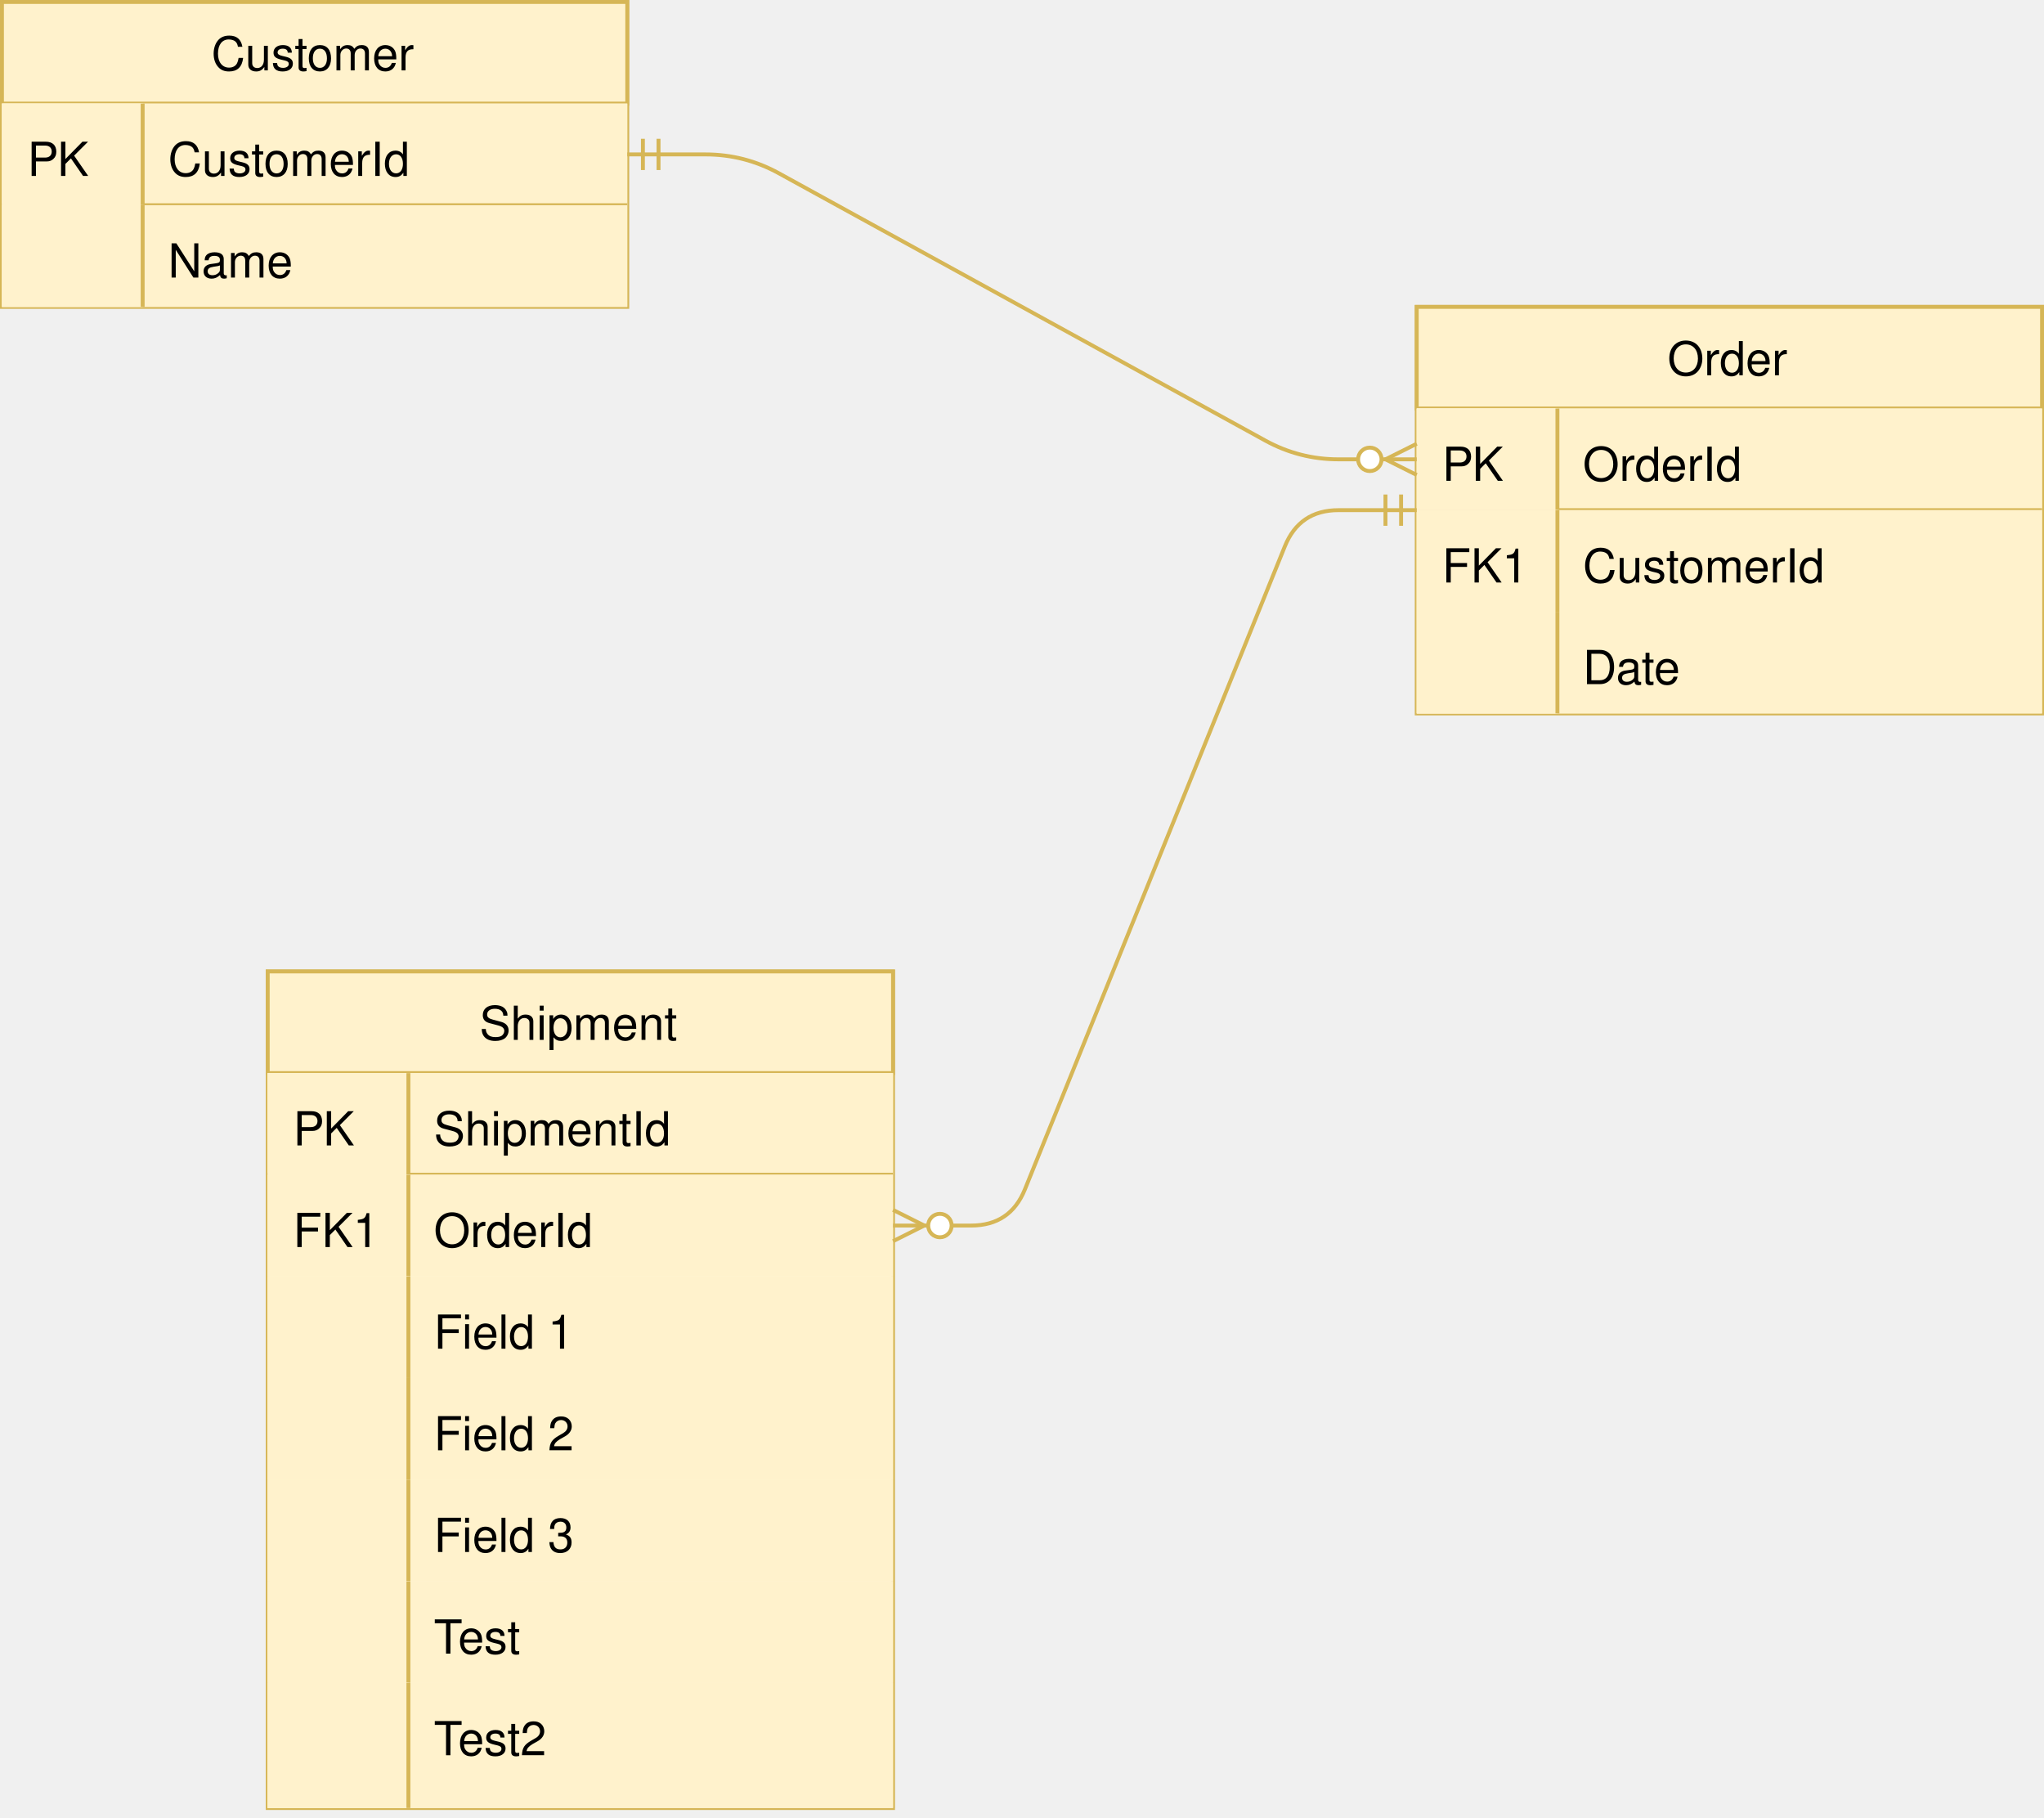
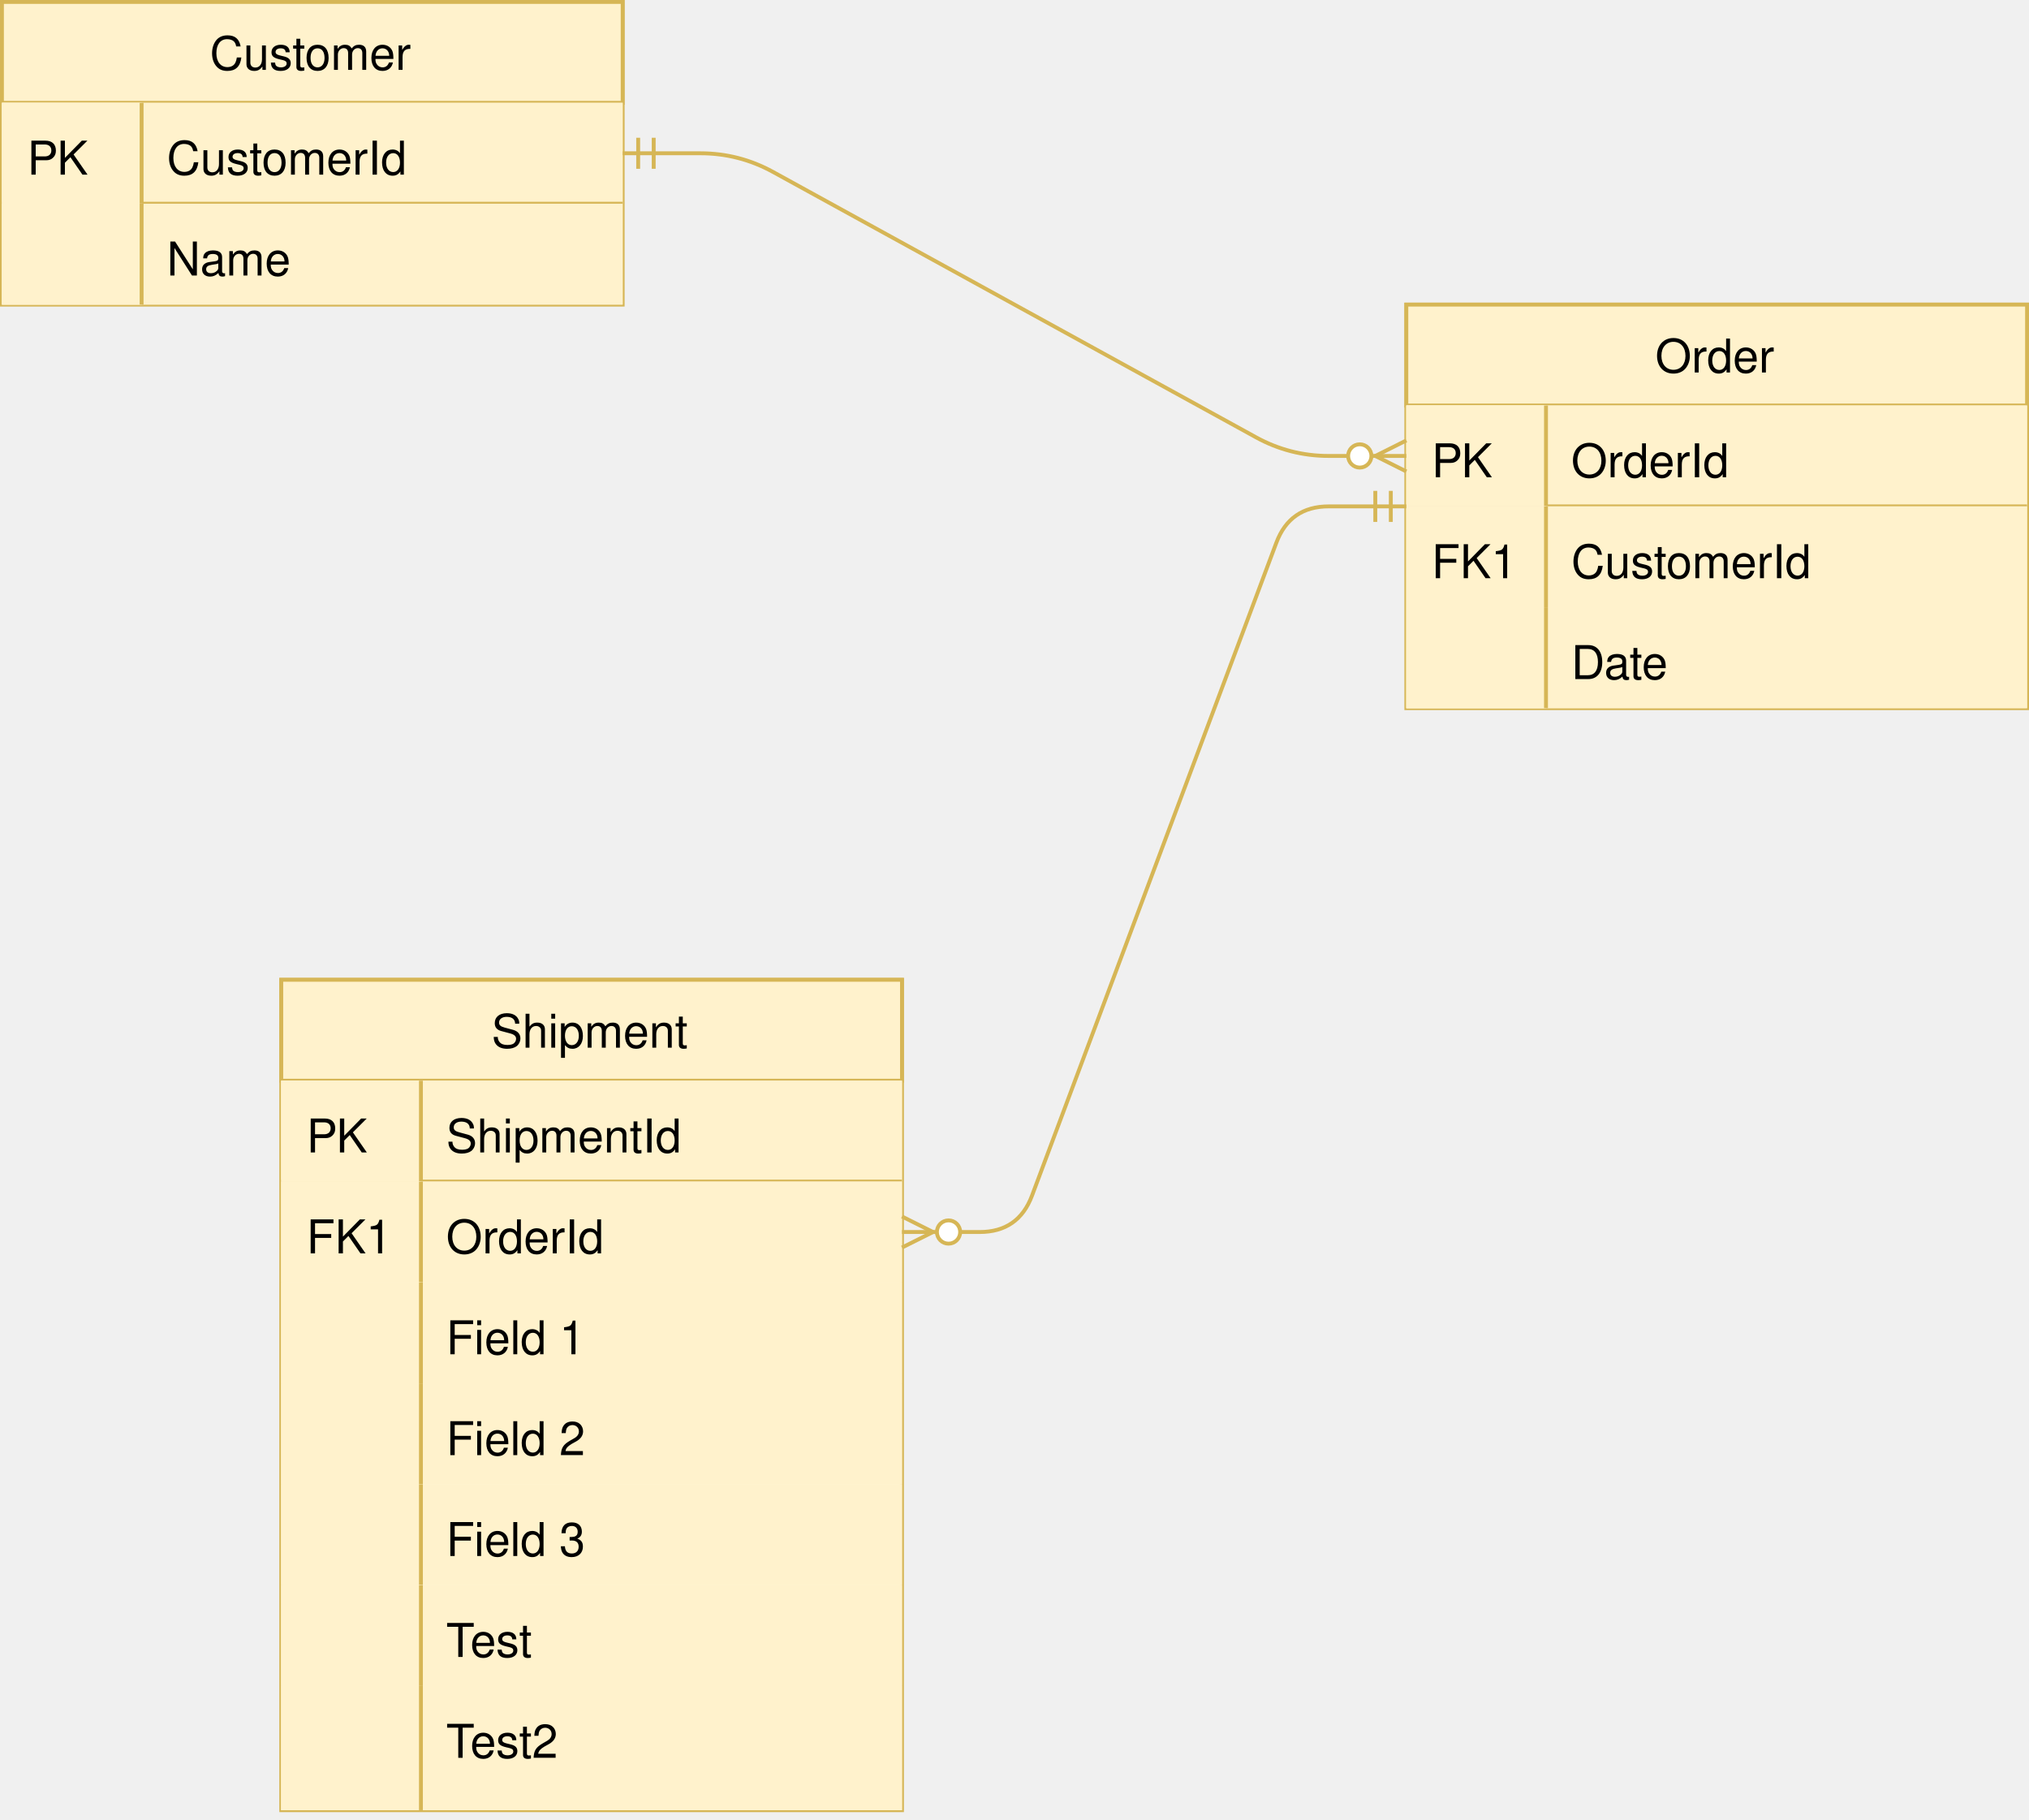
- <svg xmlns="http://www.w3.org/2000/svg" width="523px" height="465px" version="1.1" content="%3Cmxfile%20userAgent%3D%22Mozilla%2F5.0%20(Macintosh%3B%20Intel%20Mac%20OS%20X%2010_12_3)%20AppleWebKit%2F537.36%20(KHTML%2C%20like%20Gecko)%20Chrome%2F56.0.292.87%20Safari%2F537.36%22%20version%3D%22%40DRAWIO-VERSION%40%22%20editor%3D%22www.draw.io%22%20type%3D%22github%22%3E%3Cdiagram%20name%3D%22Page-1%22%3E7Vxdb%2BI4FP01PO4qTkIojwPTzq6ms1OVSvNsYgPWmBg5Zij99Wsndj5w00IJJSBXqIqvHTu%2BPvdwfWLRC8bL528crhY%2FGMK053vouRd87fn%2BwA%2Flf2XYGsNNbphzgnITKA0T8oK10dPWNUE4rTUUjFFBVnVjzJIEx6Jmg5yzTb3ZjNH6qCs4x5ZhEkNqW38RJBa59caPSvs%2FmMwXZmQQDfOaKYx%2FzzlbJ3q8nh%2FMsr%2B8eglNX3qi6QIitqmYgtteMOaMifxq%2BTzGVLnWuC2%2F766htnhujhOxzw3BMAb%2BwENxGM2mMzT7S%2FfwB9K19sV4nQq2xFw%2FsNgaJ6UbsqQwkaXRjCVioms8WY4XhKJ7uGVr9RSpkF4xpdGCcfIi20Mqq4A0yGouNAakh2VvhNIxo4xn4ygH%2BnFcu3OietRjcZzKex%2FMlEFhuoepMM%2FDKIWrlEyzJ1RNlpDPSTJiQs5NNzLzubOGV%2Bsne1XLipFpbVYuKwjOfhdQAYWl0g2KplFfzc5eIuNzzAV%2Brpj0kn3D0v2Cb2UTXTvU0aSjK9LFTQlVEGmALSowHeh2UEfHvOi4GOtRRhNM5tJNxWDAYHW7U35vOBMtZjhIBeYJFHikHJlWcSkvKvMsTRla90Su34jcf5GN3QVcqUu5DIJAWk47GAm20qtK8cwAiOtpqeupAY1aZ0jJPJHXeduRWkMieeSLNmedNQI6XcGYJPP7fJzQK02PerxQmpjsdEYzrC0IQjjJsCiggNMi4FaMJCLzc38kP3I1xt7f%2FV5fDjeWZVCW5Uc152LMEglSSDIUYhkrG6ziZYQ4Wz3J6MDF3A%2FBfZUJwgPjoJGM3g%2BMbR1yh0KzGgk1TB4CwMAC4MP3o4E3rTJUE472AuEO2NrC2ntwUhP9ACc2hvcuFookQD9h7Yu0hpEKKILokzARWpj4Dy7xaejIc3R01Nfw8fTT989IP30Lao582iKfsAEJ3SafyELET45cIt%2BhRD6MdnLrcM8EBnjhR3L5YHe8jubyg9eR6xL5C03ko70DowuJ%2FI1L5E%2F4XTpowEK3v0uHFiZOrS64dL7ldP5gEjprOm%2Bk8Ari7r4DR0Nt0dCwAQ3dpiFg6%2FNfZRbmGOg6GWiwp7J%2FGqzZirqjn7boBzTtFTvOP7bIbWECozk2OwfpACK2j5hCQVhyW9aMcIK%2BqDe1stHt4wvm7In9gMnWyAhl3RIm6GcmTry3Y2liocN38Clb8xg3%2BEDPWBgOeSPJVa54M86rge29us%2FXRp658E%2F9%2FfQbm%2F8HherKxt%2Brb%2FyDoVfvIp%2BxvsuvvDDe6Sjc6cjf7Sh3i9VRG6oAsNX0yYKsllgP5TStLmhaIIrqUAP77uVBK5pWALqpaQFboDfodbrWhepaoOnFQDeFLWC%2FEXDKVos5Xb8BDR3P6T5ZbXfbyrbfUx%2FMQudVtmx93SlbbdLQZSrswJbY7wimkoS848HhiKibRHRWgcu3JXbHQq2x0GUK7H1b4DIsdDw4HAt1k4WK0zTnObhny1qOhtqioSKeL4yGbLHI0FDgaOhaaSj4oHLZDuRsccjRUGs0dBHSUISjEA7jYYSQH4FZ%2FMqZ8iflF0dAV0pA%2FU9Upy2wOf5pjX8aA%2Fmy6McWphX9uH3Y1fLPzZ66dOCfAG22LO34py3%2BObkk3QYibIHQPm1pQeLaTztpX7952gl07bjT7imlglgOPe4U7P74gfmhj6OPO8li%2BTMfefPyp1SC2%2F8B%3C%2Fdiagram%3E%3C%2Fmxfile%3E" resource="https://test.draw.io/?dev=1&amp;lang=de#Halderg%2Fsandbox%2Fmaster%2Fimages%2Fschema.svg" style="background-color: rgb(255, 255, 255);">
+ <svg xmlns="http://www.w3.org/2000/svg" width="523px" height="469px" version="1.1" content="%3Cmxfile%20userAgent%3D%22Mozilla%2F5.0%20(Macintosh%3B%20Intel%20Mac%20OS%20X%2010_12_3)%20AppleWebKit%2F537.36%20(KHTML%2C%20like%20Gecko)%20Chrome%2F56.0.292.87%20Safari%2F537.36%22%20version%3D%22%40DRAWIO-VERSION%40%22%20editor%3D%22www.draw.io%22%20type%3D%22github%22%3E%3Cdiagram%20name%3D%22Page-1%22%3E7Vxdb%2BMoFP01edyVsR2neZxk2tnVdHaqptI8E0MSNMREmEya%2FvoFG%2FxF3SaN0zoVVVSZCwZzOffkcowyCKbrx28cblY%2FGMJ04HvocRB8Hfj%2ByA%2Flf2XYG8NVblhygnITKA0z8oS10dPWLUE4rTUUjFFBNnVjzJIEx6Jmg5yzXb3ZgtH6qBu4xJZhFkNqW38RJFa59cqPSvs%2FmCxXZmQQjfOaOYx%2FLznbJnq8gR8ssr%2B8eg1NX3qi6QoitquYgutBMOWMifxq%2FTjFVLnWuC2%2F76altnhujhNxyA3BOAb%2ByENxGC3mC7T4S%2FfwB9Kt9sV0mwq2xlw%2FsNgbJ6U7sqYwkaXJgiVipms8WY5XhKJbuGdb9RSpkF4xpcmKcfIk20Mqq4A0yGouNAakh2VvhNIpo4xn4ygH%2BnFcu3OmetRjcZzKe%2B%2FMlEFhuoWpMM%2FDKIWblMyzJ1RN1pAvSTJhQs5NNzLzubGGV%2Bsne1XLipFpbVYuKwjOfhdQAYWl0g2K5tFQzc5eIuNzzAV%2BrJj0kn3D0v2C72UTXTvW0aSjK9LFXQlVEGmArSowHel2UEfHsui4GOteRhNMltJNxWDAYHXfKL82nIkWMxykAvMECjxRjkyruJQXlXmWpgytByLXb0Xuv8jG7gpu1KVcBkEgLacdTATb6FWleGEAxPW01PXcgEatM6RkmcjrvO1ErSGRPPJFm7POWgGdbmBMkuVtPk7olaZ7PV4oTUx2uqAZ1lYEIZxkWBRQwHkRcBtGEpH5eTiRH7kaU%2B%2Fv4WAoh5vKMijL8qOaczFliQQpJBkKsYyVHVbxMkGcbR5kdOBi7sfgvsoE4ZFx0EpGrwfGvg65Y6FZjYQaJo8BYGAB8O77ycCbVxmqDUcHgbABtq6w9hqc1ETfwImt4d3EQpEE6CesfZHWMFIBRRC9EyZCCxP%2FwTU%2BDx15jo5O%2Bho%2BnX6G%2FgfSz9CCmiOfrsgnbEFCv8knshDxkyOXyPcokQ%2BjRm4dHpjAAC98Sy4fNMfraS4%2Feh65LpG%2F0EQ%2BOjgw%2BpDIX7lE%2FozfpaMWLPT7u3RsYeLc6oJL5ztO548moQ9N540UXkHczXfgaKgrGhq3oKHfNARsff6rzMIcA31OBhodqOyfB2u2ou7opyv6AW17xZ7zjy1yW5jAaInNzkE6gIj9PaZQEJZclzUTnKAv6k2tbHR9%2F4Q5e2A%2FYLI3MkJZt4YJ%2BpmJE6%2FtWNpY6PgdfMq2PMYtPtAzFoZDXkhylStejPNqYHvP7vO1kWcu%2FFN%2FP%2F3C5v9Oobqy8ffqG%2F9g7NW7yGes7%2FIrL4wbHYWNjvxmR7lbrI66UAWArabPVmSzxnoop2n1QdMCowbUDtaYQCeaVgD6qWkBW6A36HW61oXqWqDtxUA%2FhS1gvxFwylaHOd2wBQ09z%2BneWW1328qu31MfzUIfq2zZ%2BrpTtrqkoctU2IEtsd8QTCUJeaeDwxFRP4noQwUu35bYHQt1xkKXKbAPbYHLsNDp4HAs1E8WKk7TfMzBPVvWcjTUFQ0V8XxhNGSLRYaGAkdDn5WGgjcql91AzhaHHA11RkMXIQ1FOArhOB5HCPkRWMTPnCl%2FUH5xBPRJCWj4juq0BTbHP53xT2sgXxb92MK0oh%2B3D%2Fu0%2FHN1oC4d%2BGdAmy1LO%2F7pin%2FOLkl3gQhbILRPW1qQ%2BOynnbSvXzztBPp23Kl5SqkglmOPOwXNHz8wP%2FRx8nEnWSx%2F5iNvXv6USnD9Pw%3D%3D%3C%2Fdiagram%3E%3C%2Fmxfile%3E" resource="https://test.draw.io/?dev=1&amp;test=1&amp;lang=de#Halderg%2Fsandbox%2Fmaster%2Fimages%2Fschema.svg" style="background-color: rgb(255, 255, 255);">
  <defs>
    <clipPath id="mx-clip-41-32-114-24-0">
      <rect x="41" y="32" width="114" height="24" />
    </clipPath>
    <clipPath id="mx-clip-5-32-26-24-0">
      <rect x="5" y="32" width="26" height="24" />
    </clipPath>
    <clipPath id="mx-clip-41-58-114-24-0">
      <rect x="41" y="58" width="114" height="24" />
    </clipPath>
    <clipPath id="mx-clip-403-110-114-24-0">
      <rect x="403" y="110" width="114" height="24" />
    </clipPath>
    <clipPath id="mx-clip-367-110-26-24-0">
      <rect x="367" y="110" width="26" height="24" />
    </clipPath>
    <clipPath id="mx-clip-403-136-114-24-0">
      <rect x="403" y="136" width="114" height="24" />
    </clipPath>
    <clipPath id="mx-clip-367-136-26-24-0">
      <rect x="367" y="136" width="26" height="24" />
    </clipPath>
    <clipPath id="mx-clip-403-162-114-24-0">
      <rect x="403" y="162" width="114" height="24" />
    </clipPath>
-     <clipPath id="mx-clip-109-280-114-24-0">
-       <rect x="109" y="280" width="114" height="24" />
+     <clipPath id="mx-clip-113-284-114-24-0">
+       <rect x="113" y="284" width="114" height="24" />
    </clipPath>
-     <clipPath id="mx-clip-73-280-26-24-0">
-       <rect x="73" y="280" width="26" height="24" />
+     <clipPath id="mx-clip-77-284-26-24-0">
+       <rect x="77" y="284" width="26" height="24" />
    </clipPath>
-     <clipPath id="mx-clip-109-306-114-24-0">
-       <rect x="109" y="306" width="114" height="24" />
+     <clipPath id="mx-clip-113-310-114-24-0">
+       <rect x="113" y="310" width="114" height="24" />
    </clipPath>
-     <clipPath id="mx-clip-73-306-26-24-0">
-       <rect x="73" y="306" width="26" height="24" />
+     <clipPath id="mx-clip-77-310-26-24-0">
+       <rect x="77" y="310" width="26" height="24" />
    </clipPath>
-     <clipPath id="mx-clip-109-332-114-24-0">
-       <rect x="109" y="332" width="114" height="24" />
+     <clipPath id="mx-clip-113-336-114-24-0">
+       <rect x="113" y="336" width="114" height="24" />
    </clipPath>
-     <clipPath id="mx-clip-109-358-114-24-0">
-       <rect x="109" y="358" width="114" height="24" />
+     <clipPath id="mx-clip-113-362-114-24-0">
+       <rect x="113" y="362" width="114" height="24" />
    </clipPath>
-     <clipPath id="mx-clip-109-384-114-24-0">
-       <rect x="109" y="384" width="114" height="24" />
+     <clipPath id="mx-clip-113-388-114-24-0">
+       <rect x="113" y="388" width="114" height="24" />
    </clipPath>
-     <clipPath id="mx-clip-109-410-114-24-0">
-       <rect x="109" y="410" width="114" height="24" />
+     <clipPath id="mx-clip-113-414-114-24-0">
+       <rect x="113" y="414" width="114" height="24" />
    </clipPath>
-     <clipPath id="mx-clip-109-436-114-30-0">
-       <rect x="109" y="436" width="114" height="30" />
+     <clipPath id="mx-clip-113-440-114-30-0">
+       <rect x="113" y="440" width="114" height="30" />
    </clipPath>
  </defs>
  <g transform="translate(0.5,0.5)">
    <rect x="0" y="0" width="160" height="78" fill="#ffffff" stroke="#d6b656" pointer-events="none" />
    <path d="M 0 26 L 0 0 L 160 0 L 160 26 Z" fill="#fff2cc" stroke="#d6b656" stroke-miterlimit="10" pointer-events="none" />
    <g fill="#000000" font-family="Helvetica" text-anchor="middle" font-size="12px">
      <text x="79.5" y="17.5">Customer</text>
    </g>
    <rect x="0" y="26" width="160" height="26" fill="#fff2cc" stroke="none" pointer-events="none" />
    <rect x="0" y="26" width="160" height="26" fill="#fff2cc" stroke="none" pointer-events="none" />
    <path d="M 160 52 L 0 52" fill="none" stroke="#d6b656" stroke-miterlimit="10" pointer-events="none" />
    <g fill="#000000" font-family="Helvetica" text-decoration="underline" clip-path="url(#mx-clip-41-32-114-24-0)" font-size="12px">
      <text x="42.5" y="44.5">CustomerId</text>
    </g>
    <rect x="0" y="26" width="36" height="26" fill="#fff2cc" stroke="none" pointer-events="none" />
    <rect x="0" y="26" width="36" height="26" fill="#fff2cc" stroke="none" pointer-events="none" />
    <path d="M 36 26 L 36 52" fill="none" stroke="#d6b656" stroke-miterlimit="10" pointer-events="none" />
    <g fill="#000000" font-family="Helvetica" clip-path="url(#mx-clip-5-32-26-24-0)" font-size="12px">
      <text x="6.5" y="44.5">PK</text>
    </g>
    <rect x="0" y="52" width="160" height="26" fill="#fff2cc" stroke="none" pointer-events="none" />
    <rect x="0" y="52" width="160" height="26" fill="#fff2cc" stroke="none" pointer-events="none" />
    <g fill="#000000" font-family="Helvetica" clip-path="url(#mx-clip-41-58-114-24-0)" font-size="12px">
      <text x="42.5" y="70.5">Name</text>
    </g>
    <rect x="0" y="52" width="36" height="26" fill="#fff2cc" stroke="none" pointer-events="none" />
    <rect x="0" y="52" width="36" height="26" fill="#fff2cc" stroke="none" pointer-events="none" />
    <path d="M 36 52 L 36 78" fill="none" stroke="#d6b656" stroke-miterlimit="10" pointer-events="none" />
    <rect x="362" y="78" width="160" height="104" fill="#ffffff" stroke="#d6b656" pointer-events="none" />
    <path d="M 362 104 L 362 78 L 522 78 L 522 104 Z" fill="#fff2cc" stroke="#d6b656" stroke-miterlimit="10" pointer-events="none" />
    <g fill="#000000" font-family="Helvetica" text-anchor="middle" font-size="12px">
      <text x="441.5" y="95.5">Order</text>
    </g>
    <rect x="362" y="104" width="160" height="26" fill="#fff2cc" stroke="none" pointer-events="none" />
    <rect x="362" y="104" width="160" height="26" fill="#fff2cc" stroke="none" pointer-events="none" />
    <path d="M 522 130 L 362 130" fill="none" stroke="#d6b656" stroke-miterlimit="10" pointer-events="none" />
    <g fill="#000000" font-family="Helvetica" text-decoration="underline" clip-path="url(#mx-clip-403-110-114-24-0)" font-size="12px">
      <text x="404.5" y="122.5">OrderId</text>
    </g>
    <rect x="362" y="104" width="36" height="26" fill="#fff2cc" stroke="none" pointer-events="none" />
    <rect x="362" y="104" width="36" height="26" fill="#fff2cc" stroke="none" pointer-events="none" />
    <path d="M 398 104 L 398 130" fill="none" stroke="#d6b656" stroke-miterlimit="10" pointer-events="none" />
    <g fill="#000000" font-family="Helvetica" clip-path="url(#mx-clip-367-110-26-24-0)" font-size="12px">
      <text x="368.5" y="122.5">PK</text>
    </g>
    <rect x="362" y="130" width="160" height="26" fill="#fff2cc" stroke="none" pointer-events="none" />
    <rect x="362" y="130" width="160" height="26" fill="#fff2cc" stroke="none" pointer-events="none" />
    <g fill="#000000" font-family="Helvetica" clip-path="url(#mx-clip-403-136-114-24-0)" font-size="12px">
      <text x="404.5" y="148.5">CustomerId</text>
    </g>
    <rect x="362" y="130" width="36" height="26" fill="#fff2cc" stroke="none" pointer-events="none" />
    <rect x="362" y="130" width="36" height="26" fill="#fff2cc" stroke="none" pointer-events="none" />
    <path d="M 398 130 L 398 156" fill="none" stroke="#d6b656" stroke-miterlimit="10" pointer-events="none" />
    <g fill="#000000" font-family="Helvetica" clip-path="url(#mx-clip-367-136-26-24-0)" font-size="12px">
      <text x="368.5" y="148.5">FK1</text>
    </g>
    <rect x="362" y="156" width="160" height="26" fill="#fff2cc" stroke="none" pointer-events="none" />
    <rect x="362" y="156" width="160" height="26" fill="#fff2cc" stroke="none" pointer-events="none" />
    <g fill="#000000" font-family="Helvetica" clip-path="url(#mx-clip-403-162-114-24-0)" font-size="12px">
      <text x="404.5" y="174.5">Date</text>
    </g>
    <rect x="362" y="156" width="36" height="26" fill="#fff2cc" stroke="none" pointer-events="none" />
    <rect x="362" y="156" width="36" height="26" fill="#fff2cc" stroke="none" pointer-events="none" />
    <path d="M 398 156 L 398 182" fill="none" stroke="#d6b656" stroke-miterlimit="10" pointer-events="none" />
    <path d="M 160 39 L 180 39 Q 190 39 198.76 43.81 L 323.24 112.19 Q 332 117 342 117 L 362 117" fill="none" stroke="#d6b656" stroke-miterlimit="10" pointer-events="none" />
    <path d="M 164 35 L 164 43 M 168 35 L 168 43" fill="none" stroke="#d6b656" stroke-miterlimit="10" pointer-events="none" />
    <ellipse cx="350" cy="117" rx="3" ry="3" fill="#ffffff" stroke="#d6b656" pointer-events="none" />
    <path d="M 362 113 L 354 117 L 362 121" fill="none" stroke="#d6b656" stroke-miterlimit="10" pointer-events="none" />
-     <rect x="68" y="248" width="160" height="214" fill="#ffffff" stroke="#d6b656" pointer-events="none" />
-     <path d="M 68 274 L 68 248 L 228 248 L 228 274 Z" fill="#fff2cc" stroke="#d6b656" stroke-miterlimit="10" pointer-events="none" />
+     <rect x="72" y="252" width="160" height="214" fill="#ffffff" stroke="#d6b656" pointer-events="none" />
+     <path d="M 72 278 L 72 252 L 232 252 L 232 278 Z" fill="#fff2cc" stroke="#d6b656" stroke-miterlimit="10" pointer-events="none" />
    <g fill="#000000" font-family="Helvetica" text-anchor="middle" font-size="12px">
-       <text x="147.5" y="265.5">Shipment</text>
+       <text x="151.5" y="269.5">Shipment</text>
    </g>
-     <rect x="68" y="274" width="160" height="26" fill="#fff2cc" stroke="none" pointer-events="none" />
-     <rect x="68" y="274" width="160" height="26" fill="#fff2cc" stroke="none" pointer-events="none" />
-     <path d="M 228 300 L 68 300" fill="none" stroke="#d6b656" stroke-miterlimit="10" pointer-events="none" />
-     <g fill="#000000" font-family="Helvetica" text-decoration="underline" clip-path="url(#mx-clip-109-280-114-24-0)" font-size="12px">
-       <text x="110.5" y="292.5">ShipmentId</text>
+     <rect x="72" y="278" width="160" height="26" fill="#fff2cc" stroke="none" pointer-events="none" />
+     <rect x="72" y="278" width="160" height="26" fill="#fff2cc" stroke="none" pointer-events="none" />
+     <path d="M 232 304 L 72 304" fill="none" stroke="#d6b656" stroke-miterlimit="10" pointer-events="none" />
+     <g fill="#000000" font-family="Helvetica" text-decoration="underline" clip-path="url(#mx-clip-113-284-114-24-0)" font-size="12px">
+       <text x="114.5" y="296.5">ShipmentId</text>
    </g>
-     <rect x="68" y="274" width="36" height="26" fill="#fff2cc" stroke="none" pointer-events="none" />
-     <rect x="68" y="274" width="36" height="26" fill="#fff2cc" stroke="none" pointer-events="none" />
-     <path d="M 104 274 L 104 300" fill="none" stroke="#d6b656" stroke-miterlimit="10" pointer-events="none" />
-     <g fill="#000000" font-family="Helvetica" clip-path="url(#mx-clip-73-280-26-24-0)" font-size="12px">
-       <text x="74.5" y="292.5">PK</text>
+     <rect x="72" y="278" width="36" height="26" fill="#fff2cc" stroke="none" pointer-events="none" />
+     <rect x="72" y="278" width="36" height="26" fill="#fff2cc" stroke="none" pointer-events="none" />
+     <path d="M 108 278 L 108 304" fill="none" stroke="#d6b656" stroke-miterlimit="10" pointer-events="none" />
+     <g fill="#000000" font-family="Helvetica" clip-path="url(#mx-clip-77-284-26-24-0)" font-size="12px">
+       <text x="78.5" y="296.5">PK</text>
    </g>
-     <rect x="68" y="300" width="160" height="26" fill="#fff2cc" stroke="none" pointer-events="none" />
-     <rect x="68" y="300" width="160" height="26" fill="#fff2cc" stroke="none" pointer-events="none" />
-     <g fill="#000000" font-family="Helvetica" clip-path="url(#mx-clip-109-306-114-24-0)" font-size="12px">
-       <text x="110.5" y="318.5">OrderId</text>
+     <rect x="72" y="304" width="160" height="26" fill="#fff2cc" stroke="none" pointer-events="none" />
+     <rect x="72" y="304" width="160" height="26" fill="#fff2cc" stroke="none" pointer-events="none" />
+     <g fill="#000000" font-family="Helvetica" clip-path="url(#mx-clip-113-310-114-24-0)" font-size="12px">
+       <text x="114.5" y="322.5">OrderId</text>
    </g>
-     <rect x="68" y="300" width="36" height="26" fill="#fff2cc" stroke="none" pointer-events="none" />
-     <rect x="68" y="300" width="36" height="26" fill="#fff2cc" stroke="none" pointer-events="none" />
-     <path d="M 104 300 L 104 326" fill="none" stroke="#d6b656" stroke-miterlimit="10" pointer-events="none" />
-     <g fill="#000000" font-family="Helvetica" clip-path="url(#mx-clip-73-306-26-24-0)" font-size="12px">
-       <text x="74.5" y="318.5">FK1</text>
+     <rect x="72" y="304" width="36" height="26" fill="#fff2cc" stroke="none" pointer-events="none" />
+     <rect x="72" y="304" width="36" height="26" fill="#fff2cc" stroke="none" pointer-events="none" />
+     <path d="M 108 304 L 108 330" fill="none" stroke="#d6b656" stroke-miterlimit="10" pointer-events="none" />
+     <g fill="#000000" font-family="Helvetica" clip-path="url(#mx-clip-77-310-26-24-0)" font-size="12px">
+       <text x="78.5" y="322.5">FK1</text>
    </g>
-     <rect x="68" y="326" width="160" height="26" fill="#fff2cc" stroke="none" pointer-events="none" />
-     <rect x="68" y="326" width="160" height="26" fill="#fff2cc" stroke="none" pointer-events="none" />
-     <g fill="#000000" font-family="Helvetica" clip-path="url(#mx-clip-109-332-114-24-0)" font-size="12px">
-       <text x="110.5" y="344.5">Field 1</text>
+     <rect x="72" y="330" width="160" height="26" fill="#fff2cc" stroke="none" pointer-events="none" />
+     <rect x="72" y="330" width="160" height="26" fill="#fff2cc" stroke="none" pointer-events="none" />
+     <g fill="#000000" font-family="Helvetica" clip-path="url(#mx-clip-113-336-114-24-0)" font-size="12px">
+       <text x="114.5" y="348.5">Field 1</text>
    </g>
-     <rect x="68" y="326" width="36" height="26" fill="#fff2cc" stroke="none" pointer-events="none" />
-     <rect x="68" y="326" width="36" height="26" fill="#fff2cc" stroke="none" pointer-events="none" />
-     <path d="M 104 326 L 104 352" fill="none" stroke="#d6b656" stroke-miterlimit="10" pointer-events="none" />
-     <rect x="68" y="352" width="160" height="26" fill="#fff2cc" stroke="none" pointer-events="none" />
-     <rect x="68" y="352" width="160" height="26" fill="#fff2cc" stroke="none" pointer-events="none" />
-     <g fill="#000000" font-family="Helvetica" clip-path="url(#mx-clip-109-358-114-24-0)" font-size="12px">
-       <text x="110.5" y="370.5">Field 2</text>
+     <rect x="72" y="330" width="36" height="26" fill="#fff2cc" stroke="none" pointer-events="none" />
+     <rect x="72" y="330" width="36" height="26" fill="#fff2cc" stroke="none" pointer-events="none" />
+     <path d="M 108 330 L 108 356" fill="none" stroke="#d6b656" stroke-miterlimit="10" pointer-events="none" />
+     <rect x="72" y="356" width="160" height="26" fill="#fff2cc" stroke="none" pointer-events="none" />
+     <rect x="72" y="356" width="160" height="26" fill="#fff2cc" stroke="none" pointer-events="none" />
+     <g fill="#000000" font-family="Helvetica" clip-path="url(#mx-clip-113-362-114-24-0)" font-size="12px">
+       <text x="114.5" y="374.5">Field 2</text>
    </g>
-     <rect x="68" y="352" width="36" height="26" fill="#fff2cc" stroke="none" pointer-events="none" />
-     <rect x="68" y="352" width="36" height="26" fill="#fff2cc" stroke="none" pointer-events="none" />
-     <path d="M 104 352 L 104 378" fill="none" stroke="#d6b656" stroke-miterlimit="10" pointer-events="none" />
-     <rect x="68" y="378" width="160" height="26" fill="#fff2cc" stroke="none" pointer-events="none" />
-     <rect x="68" y="378" width="160" height="26" fill="#fff2cc" stroke="none" pointer-events="none" />
-     <g fill="#000000" font-family="Helvetica" clip-path="url(#mx-clip-109-384-114-24-0)" font-size="12px">
-       <text x="110.5" y="396.5">Field 3</text>
+     <rect x="72" y="356" width="36" height="26" fill="#fff2cc" stroke="none" pointer-events="none" />
+     <rect x="72" y="356" width="36" height="26" fill="#fff2cc" stroke="none" pointer-events="none" />
+     <path d="M 108 356 L 108 382" fill="none" stroke="#d6b656" stroke-miterlimit="10" pointer-events="none" />
+     <rect x="72" y="382" width="160" height="26" fill="#fff2cc" stroke="none" pointer-events="none" />
+     <rect x="72" y="382" width="160" height="26" fill="#fff2cc" stroke="none" pointer-events="none" />
+     <g fill="#000000" font-family="Helvetica" clip-path="url(#mx-clip-113-388-114-24-0)" font-size="12px">
+       <text x="114.5" y="400.5">Field 3</text>
    </g>
-     <rect x="68" y="378" width="36" height="26" fill="#fff2cc" stroke="none" pointer-events="none" />
-     <rect x="68" y="378" width="36" height="26" fill="#fff2cc" stroke="none" pointer-events="none" />
-     <path d="M 104 378 L 104 404" fill="none" stroke="#d6b656" stroke-miterlimit="10" pointer-events="none" />
-     <rect x="68" y="404" width="160" height="26" fill="#fff2cc" stroke="none" pointer-events="none" />
-     <rect x="68" y="404" width="160" height="26" fill="#fff2cc" stroke="none" pointer-events="none" />
-     <g fill="#000000" font-family="Helvetica" clip-path="url(#mx-clip-109-410-114-24-0)" font-size="12px">
-       <text x="110.5" y="422.5">Test</text>
+     <rect x="72" y="382" width="36" height="26" fill="#fff2cc" stroke="none" pointer-events="none" />
+     <rect x="72" y="382" width="36" height="26" fill="#fff2cc" stroke="none" pointer-events="none" />
+     <path d="M 108 382 L 108 408" fill="none" stroke="#d6b656" stroke-miterlimit="10" pointer-events="none" />
+     <rect x="72" y="408" width="160" height="26" fill="#fff2cc" stroke="none" pointer-events="none" />
+     <rect x="72" y="408" width="160" height="26" fill="#fff2cc" stroke="none" pointer-events="none" />
+     <g fill="#000000" font-family="Helvetica" clip-path="url(#mx-clip-113-414-114-24-0)" font-size="12px">
+       <text x="114.5" y="426.5">Test</text>
    </g>
-     <rect x="68" y="404" width="36" height="26" fill="#fff2cc" stroke="none" pointer-events="none" />
-     <rect x="68" y="404" width="36" height="26" fill="#fff2cc" stroke="none" pointer-events="none" />
-     <path d="M 104 404 L 104 430" fill="none" stroke="#d6b656" stroke-miterlimit="10" pointer-events="none" />
-     <rect x="68" y="430" width="160" height="32" fill="#fff2cc" stroke="none" pointer-events="none" />
-     <rect x="68" y="430" width="160" height="32" fill="#fff2cc" stroke="none" pointer-events="none" />
-     <g fill="#000000" font-family="Helvetica" clip-path="url(#mx-clip-109-436-114-30-0)" font-size="12px">
-       <text x="110.5" y="448.5">Test2</text>
+     <rect x="72" y="408" width="36" height="26" fill="#fff2cc" stroke="none" pointer-events="none" />
+     <rect x="72" y="408" width="36" height="26" fill="#fff2cc" stroke="none" pointer-events="none" />
+     <path d="M 108 408 L 108 434" fill="none" stroke="#d6b656" stroke-miterlimit="10" pointer-events="none" />
+     <rect x="72" y="434" width="160" height="32" fill="#fff2cc" stroke="none" pointer-events="none" />
+     <rect x="72" y="434" width="160" height="32" fill="#fff2cc" stroke="none" pointer-events="none" />
+     <g fill="#000000" font-family="Helvetica" clip-path="url(#mx-clip-113-440-114-30-0)" font-size="12px">
+       <text x="114.5" y="452.5">Test2</text>
    </g>
-     <rect x="68" y="430" width="36" height="32" fill="#fff2cc" stroke="none" pointer-events="none" />
-     <rect x="68" y="430" width="36" height="32" fill="#fff2cc" stroke="none" pointer-events="none" />
-     <path d="M 104 430 L 104 462" fill="none" stroke="#d6b656" stroke-miterlimit="10" pointer-events="none" />
-     <path d="M 362 130 L 342 130 Q 332 130 328.25 139.27 L 261.75 303.73 Q 258 313 248 313 L 228 313" fill="none" stroke="#d6b656" stroke-miterlimit="10" pointer-events="none" />
+     <rect x="72" y="434" width="36" height="32" fill="#fff2cc" stroke="none" pointer-events="none" />
+     <rect x="72" y="434" width="36" height="32" fill="#fff2cc" stroke="none" pointer-events="none" />
+     <path d="M 108 434 L 108 466" fill="none" stroke="#d6b656" stroke-miterlimit="10" pointer-events="none" />
+     <path d="M 362 130 L 342 130 Q 332 130 328.49 139.37 L 265.51 307.63 Q 262 317 252 317 L 232 317" fill="none" stroke="#d6b656" stroke-miterlimit="10" pointer-events="none" />
    <path d="M 358 134 L 358 126 M 354 134 L 354 126" fill="none" stroke="#d6b656" stroke-miterlimit="10" pointer-events="none" />
-     <ellipse cx="240" cy="313" rx="3" ry="3" fill="#ffffff" stroke="#d6b656" pointer-events="none" />
-     <path d="M 228 317 L 236 313 L 228 309" fill="none" stroke="#d6b656" stroke-miterlimit="10" pointer-events="none" />
+     <ellipse cx="244" cy="317" rx="3" ry="3" fill="#ffffff" stroke="#d6b656" pointer-events="none" />
+     <path d="M 232 321 L 240 317 L 232 313" fill="none" stroke="#d6b656" stroke-miterlimit="10" pointer-events="none" />
  </g>
</svg>
